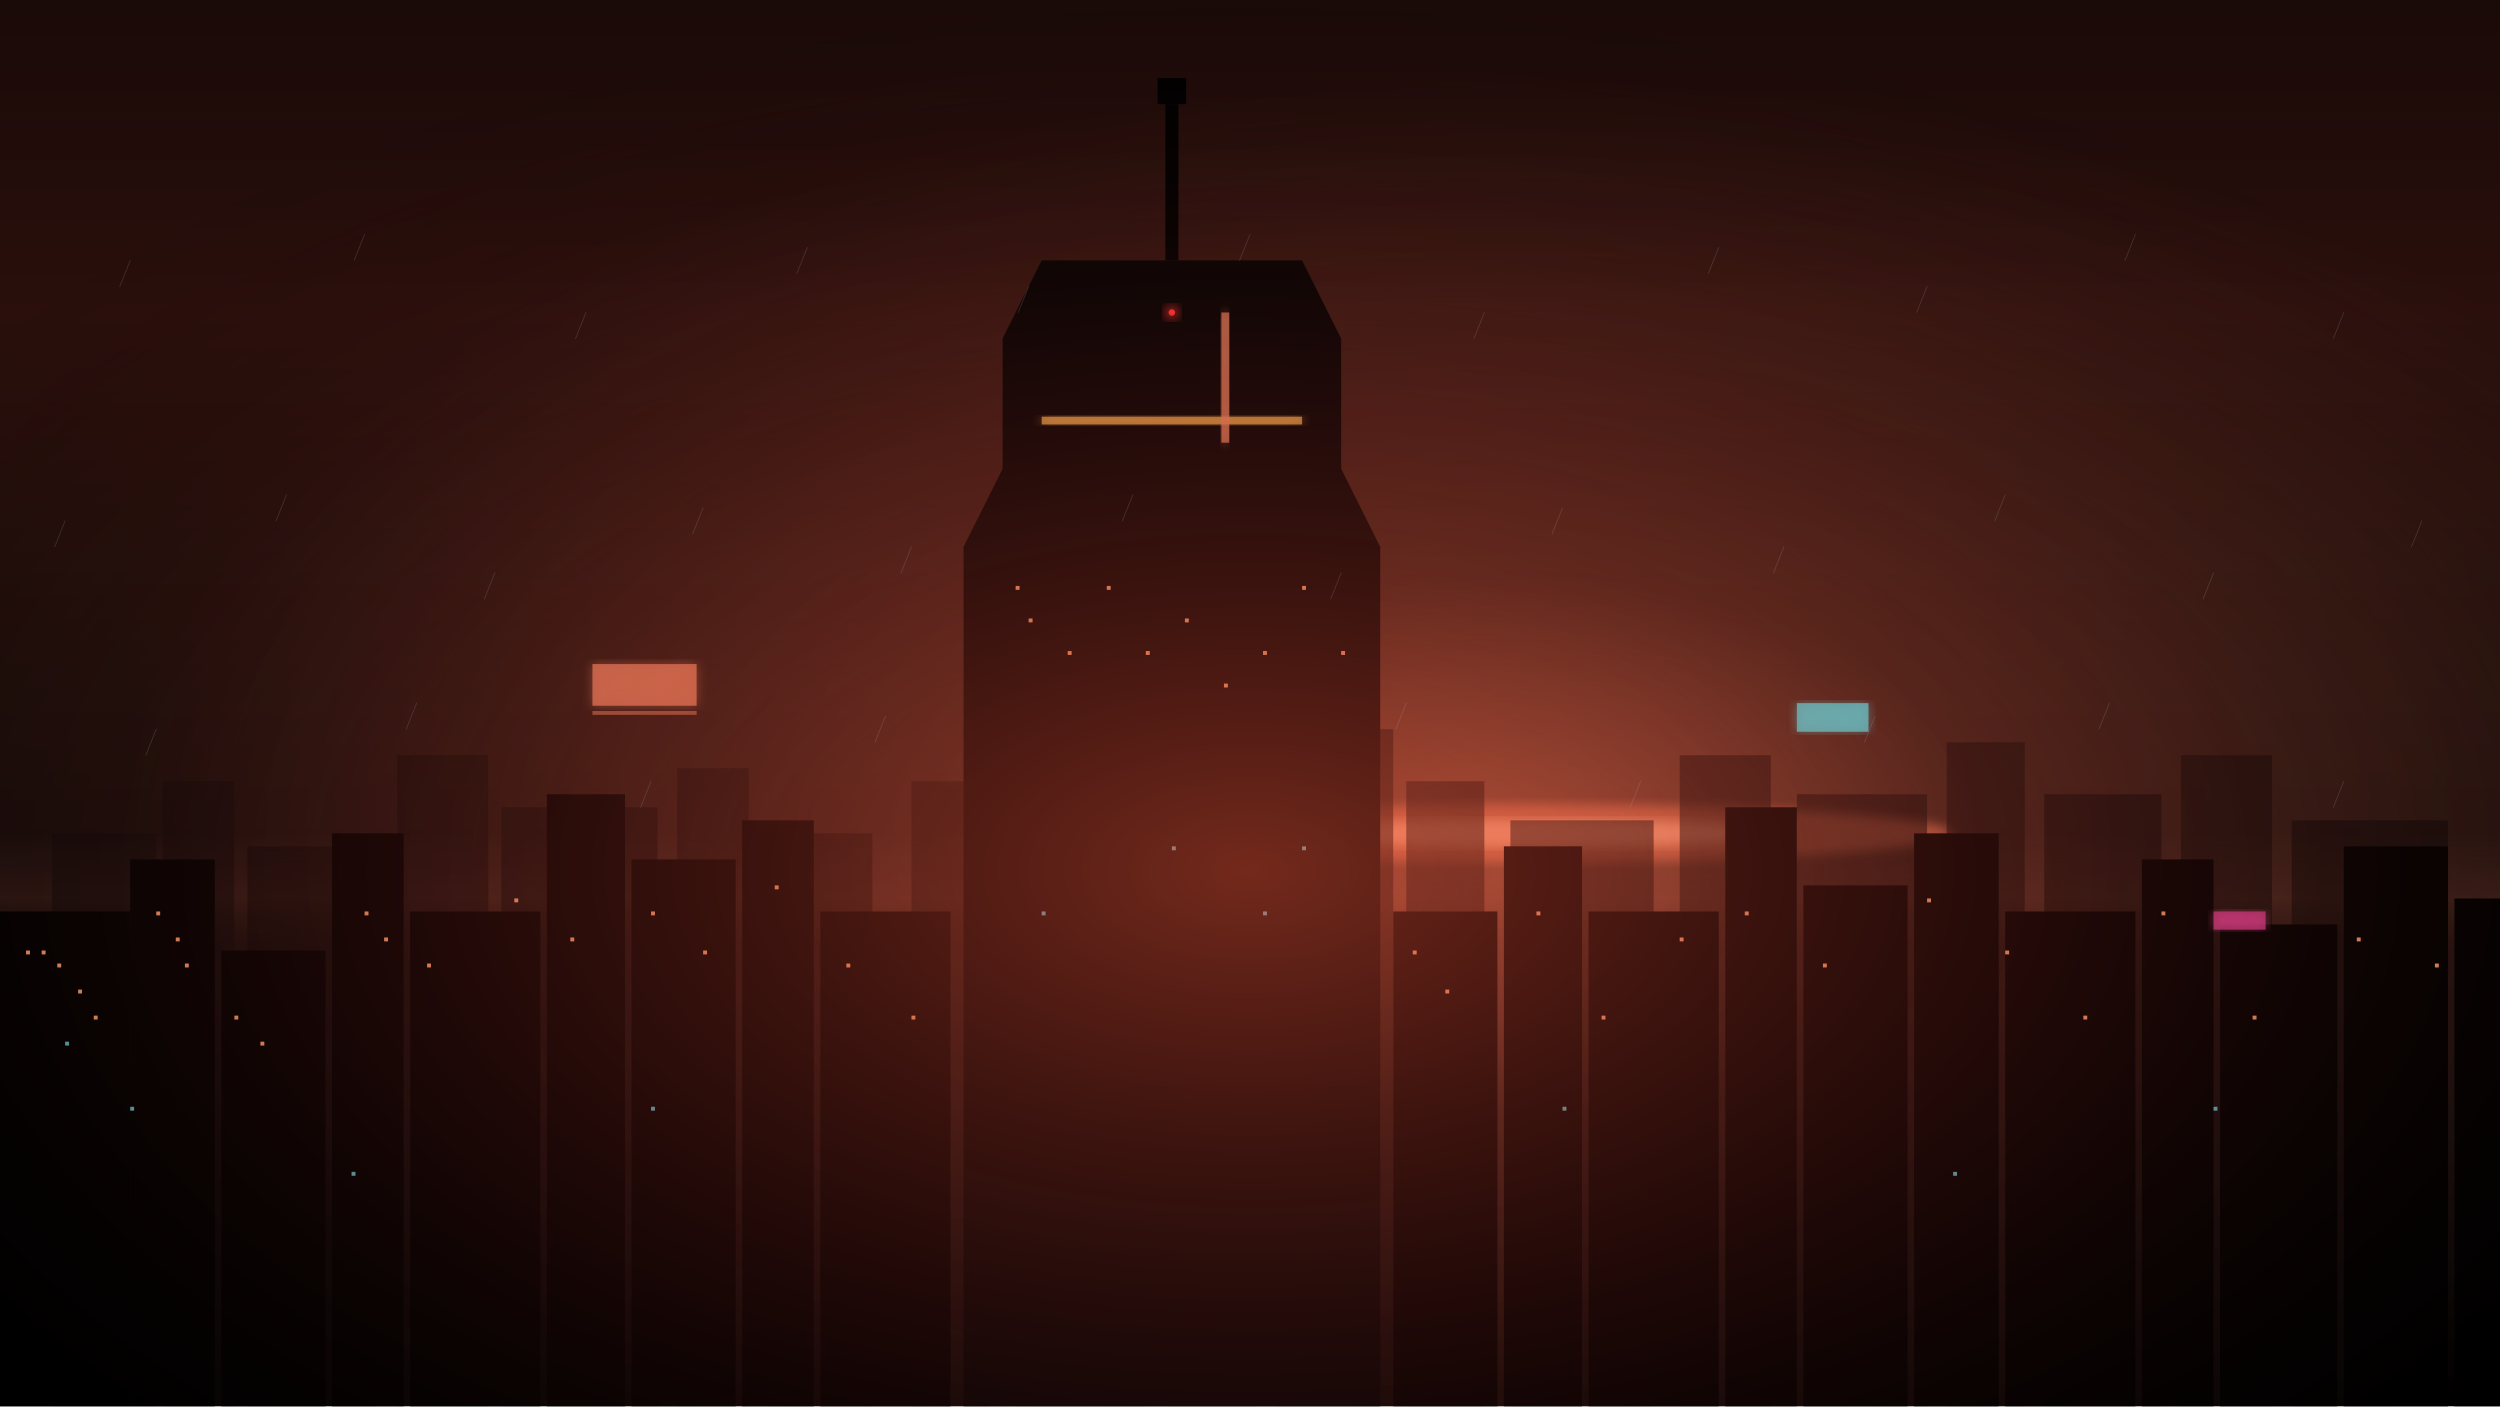
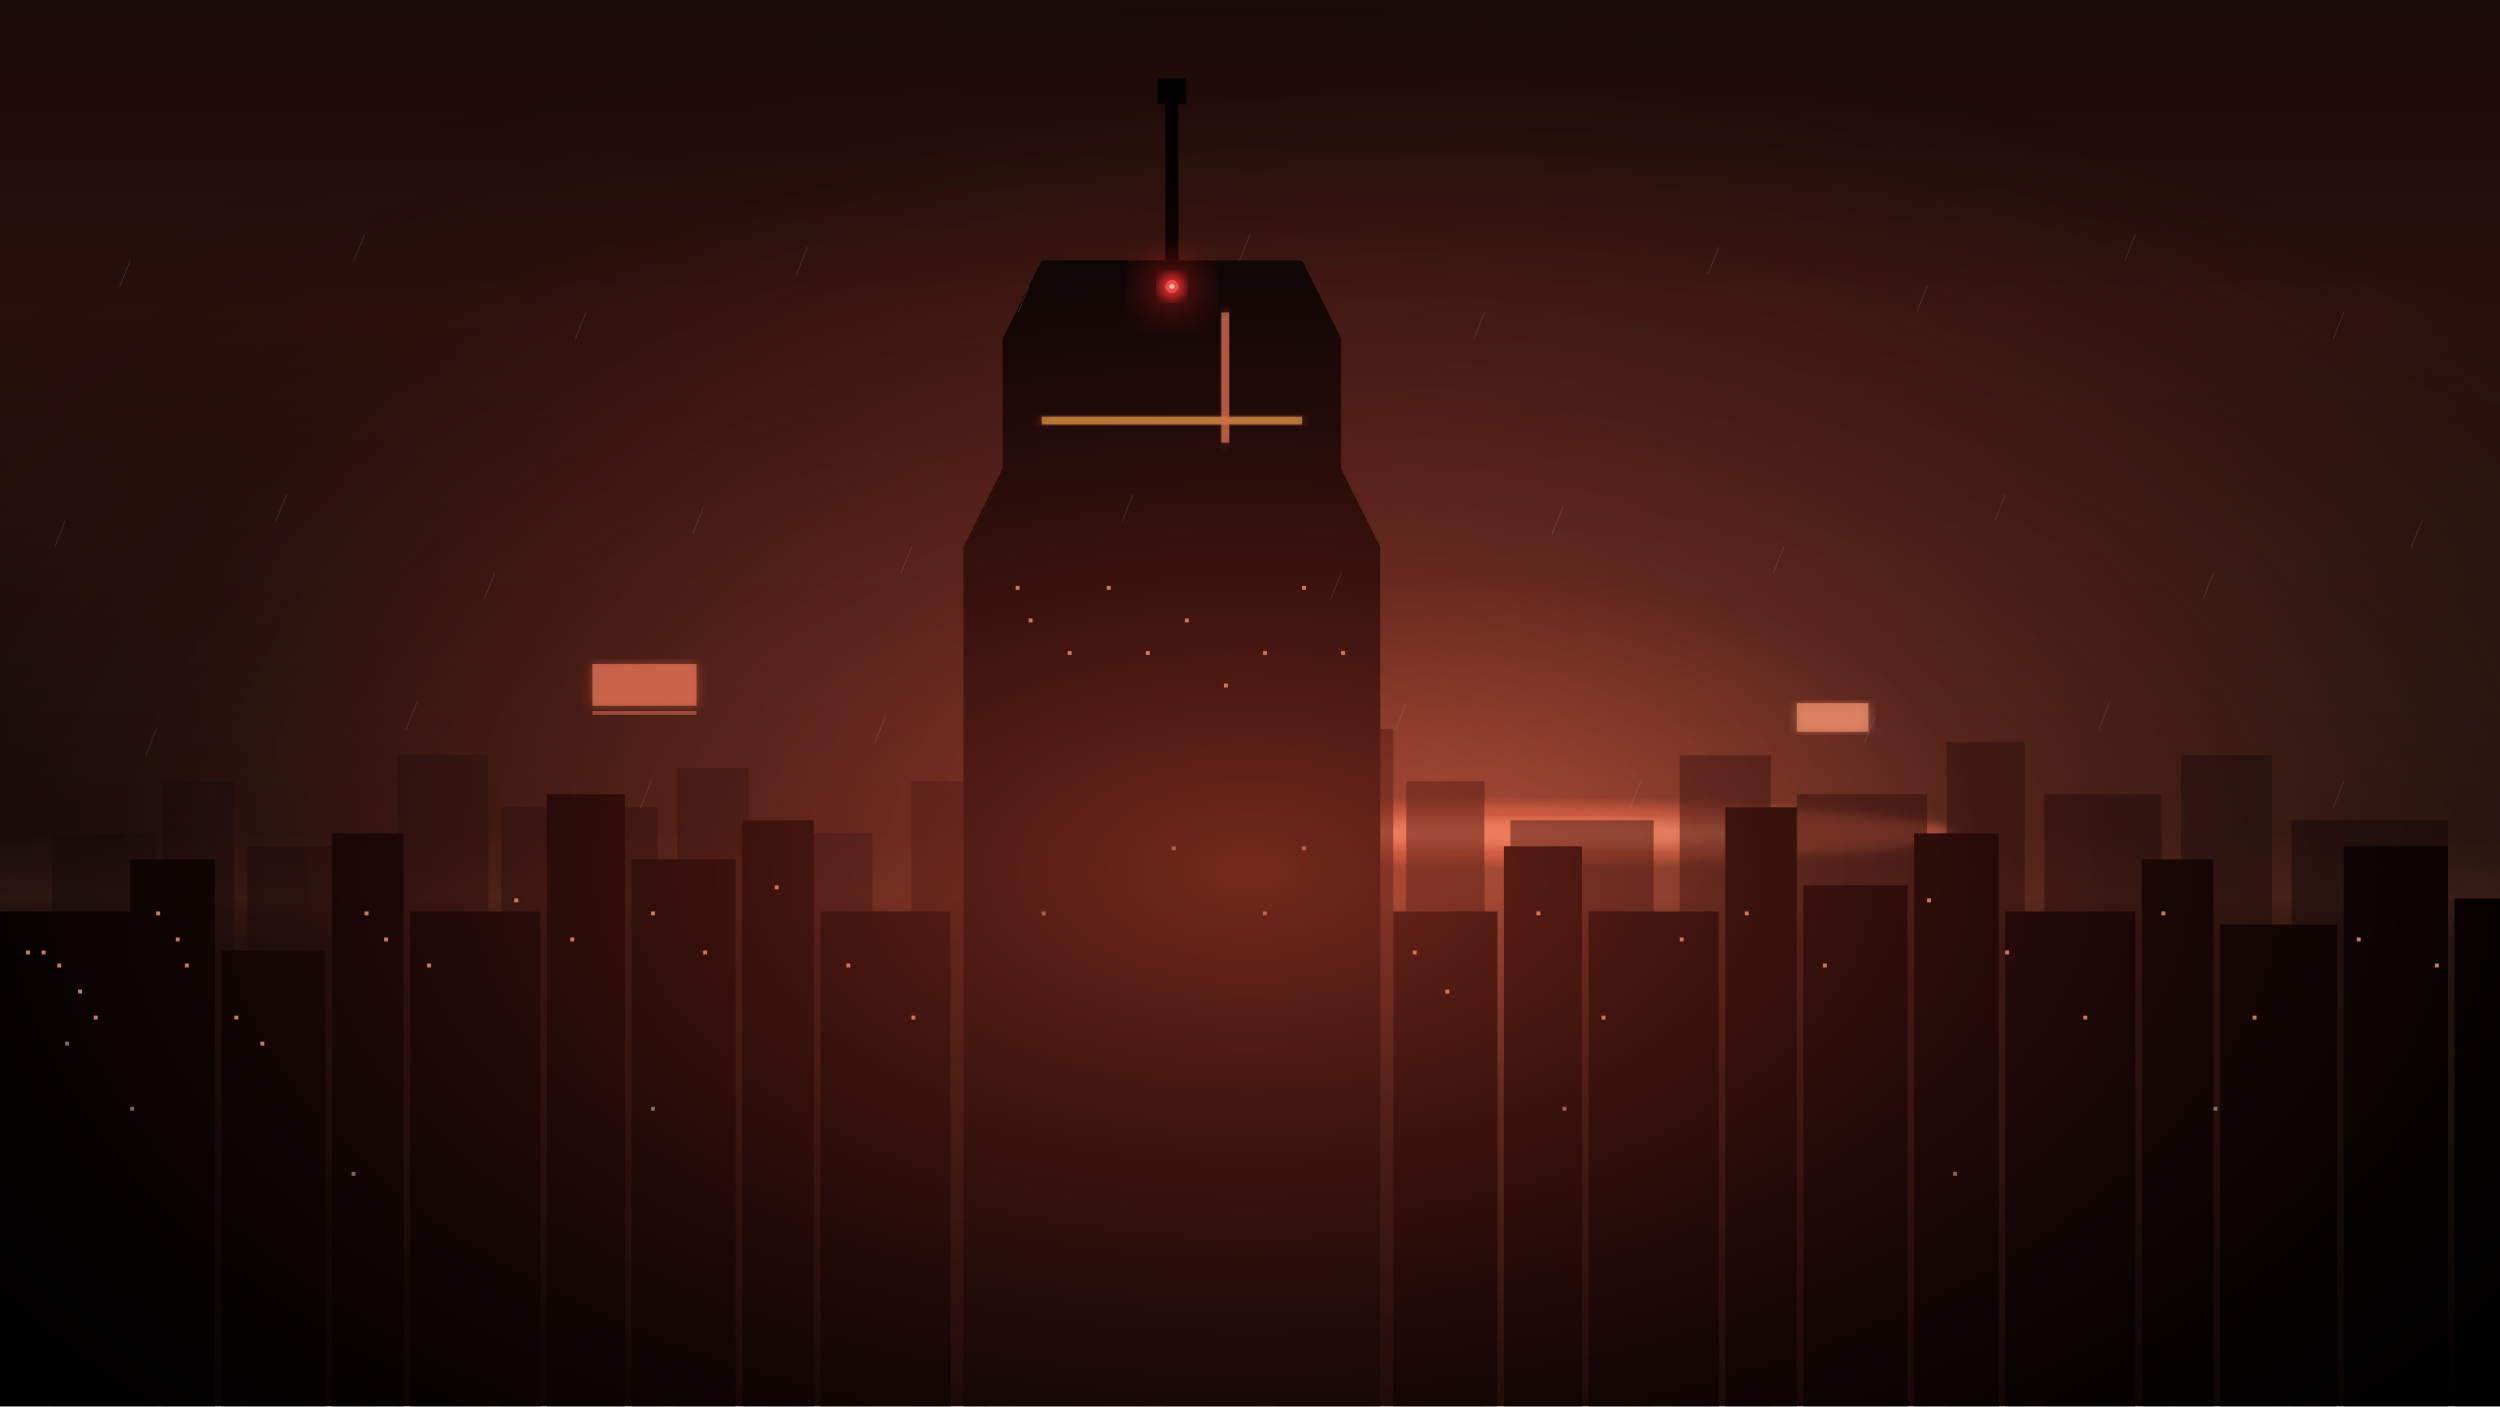
<svg xmlns="http://www.w3.org/2000/svg" viewBox="0 0 1920 1080" preserveAspectRatio="xMidYMid slice" role="img" aria-label="Skyline cyberpunk dystopique inspirée Blade Runner — clin d'œil">
  <defs>
    <linearGradient id="sky" x1="0" y1="0" x2="0" y2="1">
      <stop offset="0%" stop-color="#1a0a08" />
      <stop offset="22%" stop-color="#2a0f0c" />
      <stop offset="48%" stop-color="#1a0d0a" />
      <stop offset="80%" stop-color="#0a0707" />
      <stop offset="100%" stop-color="#000" />
    </linearGradient>
    <radialGradient id="sun" cx="60%" cy="60%" r="55%">
      <stop offset="0%" stop-color="rgba(217, 119, 87, 0.55)" />
      <stop offset="35%" stop-color="rgba(217, 119, 87, 0.18)" />
      <stop offset="100%" stop-color="rgba(217, 119, 87, 0)" />
    </radialGradient>
    <radialGradient id="halo" cx="50%" cy="62%" r="65%">
      <stop offset="0%" stop-color="rgba(255, 90, 60, 0.45)" />
      <stop offset="50%" stop-color="rgba(180, 50, 40, 0.18)" />
      <stop offset="100%" stop-color="rgba(0, 0, 0, 0)" />
    </radialGradient>
    <linearGradient id="haze" x1="0" y1="0.5" x2="0" y2="1">
      <stop offset="0%" stop-color="rgba(217, 119, 87, 0)" />
      <stop offset="50%" stop-color="rgba(217, 119, 87, 0.10)" />
      <stop offset="100%" stop-color="rgba(0, 0, 0, 0)" />
    </linearGradient>
    <filter id="blur" x="-10%" y="-10%" width="120%" height="120%">
      <feGaussianBlur stdDeviation="4" />
    </filter>
    <filter id="strongBlur" x="-30%" y="-30%" width="160%" height="160%">
      <feGaussianBlur stdDeviation="14" />
    </filter>
    <symbol id="building-tall" viewBox="0 0 60 400">
      <rect x="0" y="0" width="60" height="400" fill="#000" />
      <rect x="28" y="-40" width="4" height="40" fill="#000" />
      <rect x="26" y="-60" width="8" height="20" fill="#000" />
    </symbol>
  </defs>
  <rect width="1920" height="1080" fill="url(#sky)" />
  <rect width="1920" height="1080" fill="url(#sun)" />
  <ellipse cx="1180" cy="640" rx="320" ry="22" fill="rgba(255, 130, 90, 0.55)" filter="url(#blur)" />
  <ellipse cx="1180" cy="640" rx="180" ry="11" fill="rgba(255, 170, 130, 0.7)" filter="url(#blur)" />
  <rect x="0" y="540" width="1920" height="200" fill="url(#haze)" />
  <g opacity="0.55">
    <rect x="40" y="640" width="80" height="440" fill="#0d0808" />
    <rect x="125" y="600" width="55" height="480" fill="#0d0808" />
    <rect x="190" y="650" width="100" height="430" fill="#0a0606" />
    <rect x="305" y="580" width="70" height="500" fill="#0d0808" />
    <rect x="385" y="620" width="120" height="460" fill="#0a0606" />
    <rect x="520" y="590" width="55" height="490" fill="#0d0808" />
    <rect x="590" y="640" width="80" height="440" fill="#0a0606" />
    <rect x="700" y="600" width="60" height="480" fill="#0d0808" />
    <rect x="780" y="540" width="100" height="540" fill="#0a0606" />
    <rect x="895" y="610" width="70" height="470" fill="#0d0808" />
    <rect x="980" y="560" width="90" height="520" fill="#0a0606" />
    <rect x="1080" y="600" width="60" height="480" fill="#0d0808" />
    <rect x="1160" y="630" width="110" height="450" fill="#0a0606" />
    <rect x="1290" y="580" width="70" height="500" fill="#0d0808" />
    <rect x="1380" y="610" width="100" height="470" fill="#0a0606" />
    <rect x="1495" y="570" width="60" height="510" fill="#0d0808" />
    <rect x="1570" y="610" width="90" height="470" fill="#0a0606" />
    <rect x="1675" y="580" width="70" height="500" fill="#0d0808" />
    <rect x="1760" y="630" width="120" height="450" fill="#0a0606" />
  </g>
  <g fill="#000">
    <rect x="0" y="700" width="100" height="380" />
    <rect x="100" y="660" width="65" height="420" />
    <rect x="170" y="730" width="80" height="350" />
    <rect x="255" y="640" width="55" height="440" />
    <rect x="315" y="700" width="100" height="380" />
    <rect x="420" y="610" width="60" height="470" />
    <rect x="485" y="660" width="80" height="420" />
    <rect x="570" y="630" width="55" height="450" />
    <rect x="630" y="700" width="100" height="380" />
    <polygon points="740,1080 740,420 770,360 770,260 800,200 1000,200 1030,260 1030,360 1060,420 1060,1080" fill="#020202" />
    <rect x="895" y="80" width="10" height="120" fill="#000" />
    <rect x="889" y="60" width="22" height="20" fill="#000" />
    <rect x="1070" y="700" width="80" height="380" />
    <rect x="1155" y="650" width="60" height="430" />
    <rect x="1220" y="700" width="100" height="380" />
    <rect x="1325" y="620" width="55" height="460" />
    <rect x="1385" y="680" width="80" height="400" />
    <rect x="1470" y="640" width="65" height="440" />
    <rect x="1540" y="700" width="100" height="380" />
    <rect x="1645" y="660" width="55" height="420" />
    <rect x="1705" y="710" width="90" height="370" />
    <rect x="1800" y="650" width="80" height="430" />
    <rect x="1885" y="690" width="35" height="390" />
  </g>
  <g>
    <rect x="455" y="510" width="80" height="32" fill="rgba(217, 119, 87, 0.85)" />
    <rect x="455" y="510" width="80" height="32" fill="rgba(217, 119, 87, 0.5)" filter="url(#blur)" />
    <rect x="455" y="546" width="80" height="3" fill="rgba(217, 119, 87, 0.6)" />
-     <rect x="1380" y="540" width="55" height="22" fill="rgba(80, 220, 230, 0.8)" />
-     <rect x="1380" y="540" width="55" height="22" fill="rgba(80, 220, 230, 0.5)" filter="url(#blur)" />
+     <rect x="1380" y="540" width="55" height="22" fill="rgba(255, 170, 130, 0.7)" />
+     <rect x="1380" y="540" width="55" height="22" fill="rgba(255, 170, 130, 0.5)" filter="url(#blur)" />
    <rect x="800" y="320" width="200" height="6" fill="rgba(255, 180, 80, 0.65)" />
    <rect x="800" y="320" width="200" height="6" fill="rgba(255, 180, 80, 0.5)" filter="url(#blur)" />
    <rect x="938" y="240" width="6" height="100" fill="rgba(217, 119, 87, 0.75)" />
    <rect x="938" y="240" width="6" height="100" fill="rgba(217, 119, 87, 0.6)" filter="url(#blur)" />
-     <rect x="1700" y="700" width="40" height="14" fill="rgba(220, 60, 140, 0.7)" />
-     <rect x="1700" y="700" width="40" height="14" fill="rgba(220, 60, 140, 0.5)" filter="url(#blur)" />
  </g>
  <g fill="rgba(255, 160, 110, 0.85)">
    <rect x="20" y="730" width="3" height="3" />
    <rect x="32" y="730" width="3" height="3" />
    <rect x="44" y="740" width="3" height="3" />
    <rect x="60" y="760" width="3" height="3" />
    <rect x="72" y="780" width="3" height="3" />
    <rect x="120" y="700" width="3" height="3" />
    <rect x="135" y="720" width="3" height="3" />
    <rect x="142" y="740" width="3" height="3" />
    <rect x="180" y="780" width="3" height="3" />
    <rect x="200" y="800" width="3" height="3" />
    <rect x="280" y="700" width="3" height="3" />
    <rect x="295" y="720" width="3" height="3" />
    <rect x="328" y="740" width="3" height="3" />
    <rect x="395" y="690" width="3" height="3" />
    <rect x="438" y="720" width="3" height="3" />
    <rect x="500" y="700" width="3" height="3" />
    <rect x="540" y="730" width="3" height="3" />
    <rect x="595" y="680" width="3" height="3" />
    <rect x="650" y="740" width="3" height="3" />
    <rect x="700" y="780" width="3" height="3" />
    <rect x="780" y="450" width="3" height="3" />
    <rect x="790" y="475" width="3" height="3" />
    <rect x="820" y="500" width="3" height="3" />
    <rect x="850" y="450" width="3" height="3" />
    <rect x="880" y="500" width="3" height="3" />
    <rect x="910" y="475" width="3" height="3" />
    <rect x="940" y="525" width="3" height="3" />
    <rect x="970" y="500" width="3" height="3" />
    <rect x="1000" y="450" width="3" height="3" />
    <rect x="1030" y="500" width="3" height="3" />
    <rect x="1085" y="730" width="3" height="3" />
    <rect x="1110" y="760" width="3" height="3" />
    <rect x="1180" y="700" width="3" height="3" />
    <rect x="1230" y="780" width="3" height="3" />
    <rect x="1290" y="720" width="3" height="3" />
    <rect x="1340" y="700" width="3" height="3" />
    <rect x="1400" y="740" width="3" height="3" />
    <rect x="1480" y="690" width="3" height="3" />
    <rect x="1540" y="730" width="3" height="3" />
    <rect x="1600" y="780" width="3" height="3" />
    <rect x="1660" y="700" width="3" height="3" />
    <rect x="1730" y="780" width="3" height="3" />
    <rect x="1810" y="720" width="3" height="3" />
    <rect x="1870" y="740" width="3" height="3" />
  </g>
-   <g fill="rgba(120, 220, 230, 0.7)">
+   <g fill="rgba(255, 200, 160, 0.55)">
    <rect x="50" y="800" width="3" height="3" />
    <rect x="100" y="850" width="3" height="3" />
    <rect x="270" y="900" width="3" height="3" />
    <rect x="500" y="850" width="3" height="3" />
    <rect x="800" y="700" width="3" height="3" />
    <rect x="900" y="650" width="3" height="3" />
    <rect x="970" y="700" width="3" height="3" />
    <rect x="1000" y="650" width="3" height="3" />
    <rect x="1200" y="850" width="3" height="3" />
    <rect x="1500" y="900" width="3" height="3" />
    <rect x="1700" y="850" width="3" height="3" />
  </g>
-   <circle cx="900" cy="240" r="2.5" fill="#ff3030" />
-   <circle cx="900" cy="240" r="6" fill="#ff3030" opacity="0.6" filter="url(#blur)" />
+   <g>
+     <circle cx="900" cy="220" r="22" fill="#ff2020" opacity="0.35" filter="url(#strongBlur)">
+       <animate attributeName="opacity" values="0.35;0.55;0.35" dur="2.4s" repeatCount="indefinite" />
+     </circle>
+     <circle cx="900" cy="220" r="10" fill="#ff3030" opacity="0.85" filter="url(#blur)">
+       <animate attributeName="opacity" values="0.85;1;0.85" dur="2.4s" repeatCount="indefinite" />
+       <animate attributeName="r" values="10;12;10" dur="2.4s" repeatCount="indefinite" />
+     </circle>
+     <circle cx="900" cy="220" r="5" fill="#ff5050">
+       <animate attributeName="r" values="5;6;5" dur="2.4s" repeatCount="indefinite" />
+     </circle>
+     <circle cx="900" cy="220" r="2" fill="#ffd0c0">
+       <animate attributeName="opacity" values="1;0.7;1" dur="2.4s" repeatCount="indefinite" />
+     </circle>
+   </g>
  <rect width="1920" height="1080" fill="url(#halo)" />
  <g stroke="rgba(180, 200, 220, 0.18)" stroke-width="0.6" stroke-linecap="round">
    <line x1="100" y1="200" x2="92" y2="220" />
    <line x1="280" y1="180" x2="272" y2="200" />
    <line x1="450" y1="240" x2="442" y2="260" />
    <line x1="620" y1="190" x2="612" y2="210" />
    <line x1="790" y1="220" x2="782" y2="240" />
    <line x1="960" y1="180" x2="952" y2="200" />
    <line x1="1140" y1="240" x2="1132" y2="260" />
    <line x1="1320" y1="190" x2="1312" y2="210" />
    <line x1="1480" y1="220" x2="1472" y2="240" />
    <line x1="1640" y1="180" x2="1632" y2="200" />
    <line x1="1800" y1="240" x2="1792" y2="260" />
    <line x1="50" y1="400" x2="42" y2="420" />
    <line x1="220" y1="380" x2="212" y2="400" />
    <line x1="380" y1="440" x2="372" y2="460" />
    <line x1="540" y1="390" x2="532" y2="410" />
    <line x1="700" y1="420" x2="692" y2="440" />
    <line x1="870" y1="380" x2="862" y2="400" />
    <line x1="1030" y1="440" x2="1022" y2="460" />
    <line x1="1200" y1="390" x2="1192" y2="410" />
    <line x1="1370" y1="420" x2="1362" y2="440" />
    <line x1="1540" y1="380" x2="1532" y2="400" />
    <line x1="1700" y1="440" x2="1692" y2="460" />
    <line x1="1860" y1="400" x2="1852" y2="420" />
    <line x1="120" y1="560" x2="112" y2="580" />
    <line x1="320" y1="540" x2="312" y2="560" />
    <line x1="500" y1="600" x2="492" y2="620" />
    <line x1="680" y1="550" x2="672" y2="570" />
    <line x1="1080" y1="540" x2="1072" y2="560" />
    <line x1="1260" y1="600" x2="1252" y2="620" />
    <line x1="1440" y1="550" x2="1432" y2="570" />
    <line x1="1620" y1="540" x2="1612" y2="560" />
    <line x1="1800" y1="600" x2="1792" y2="620" />
  </g>
</svg>
